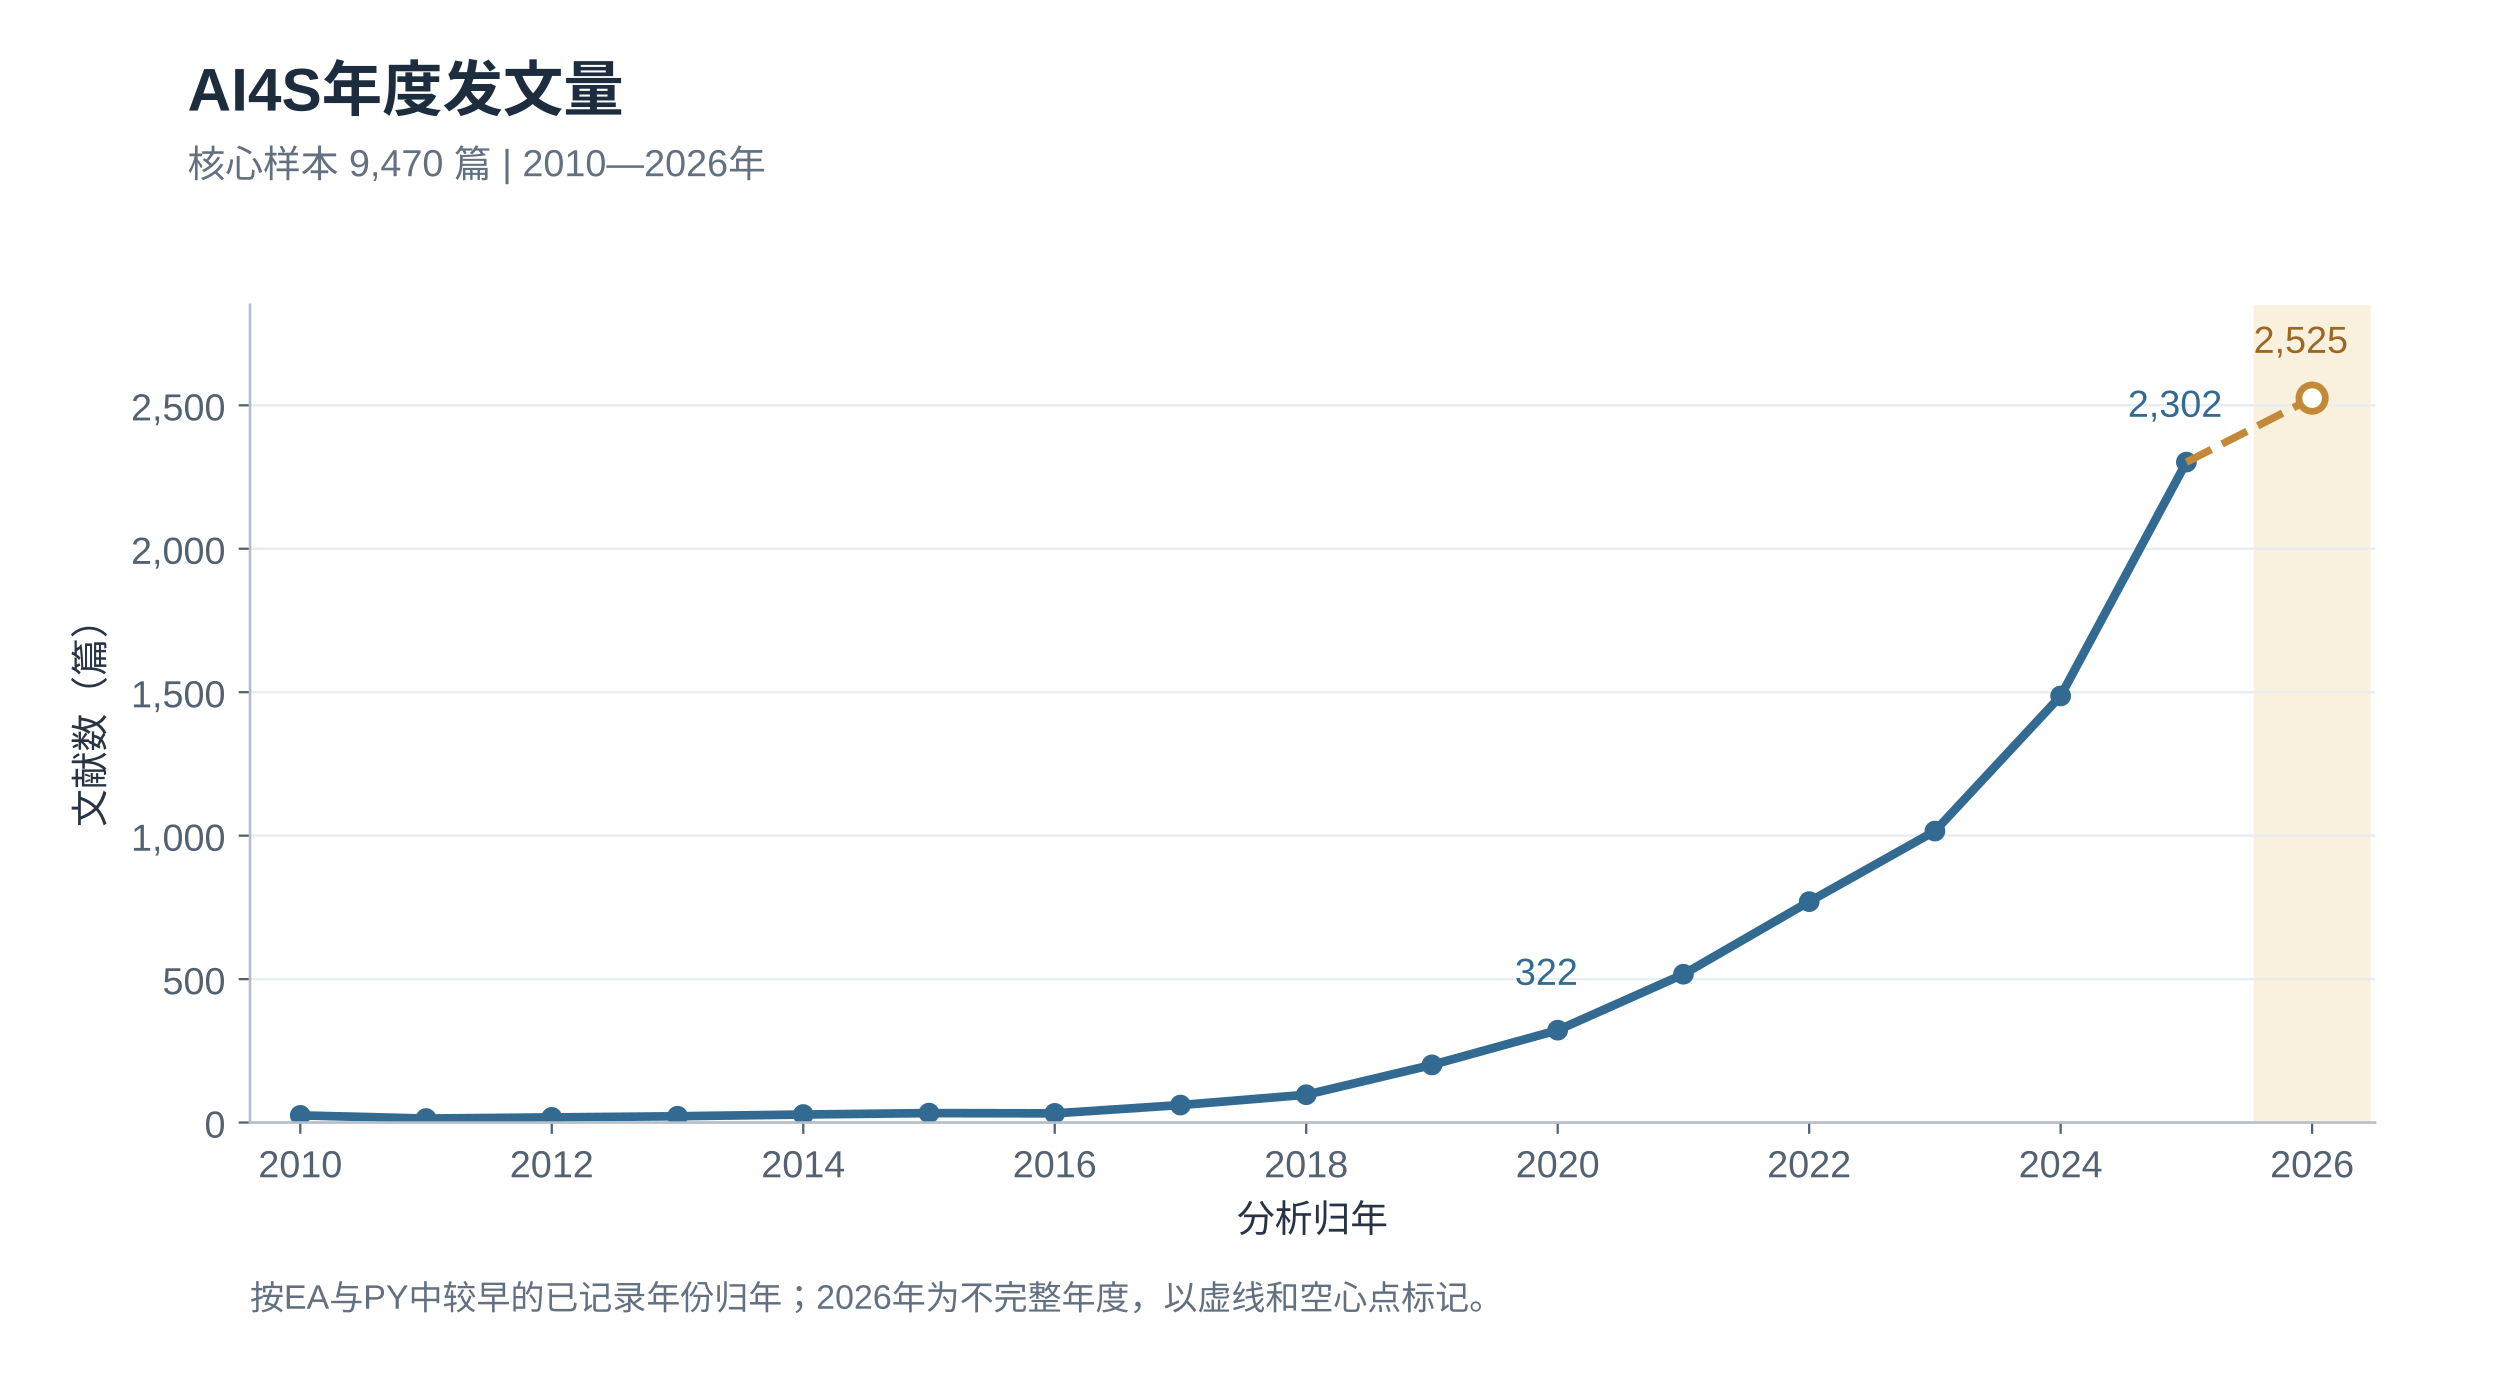
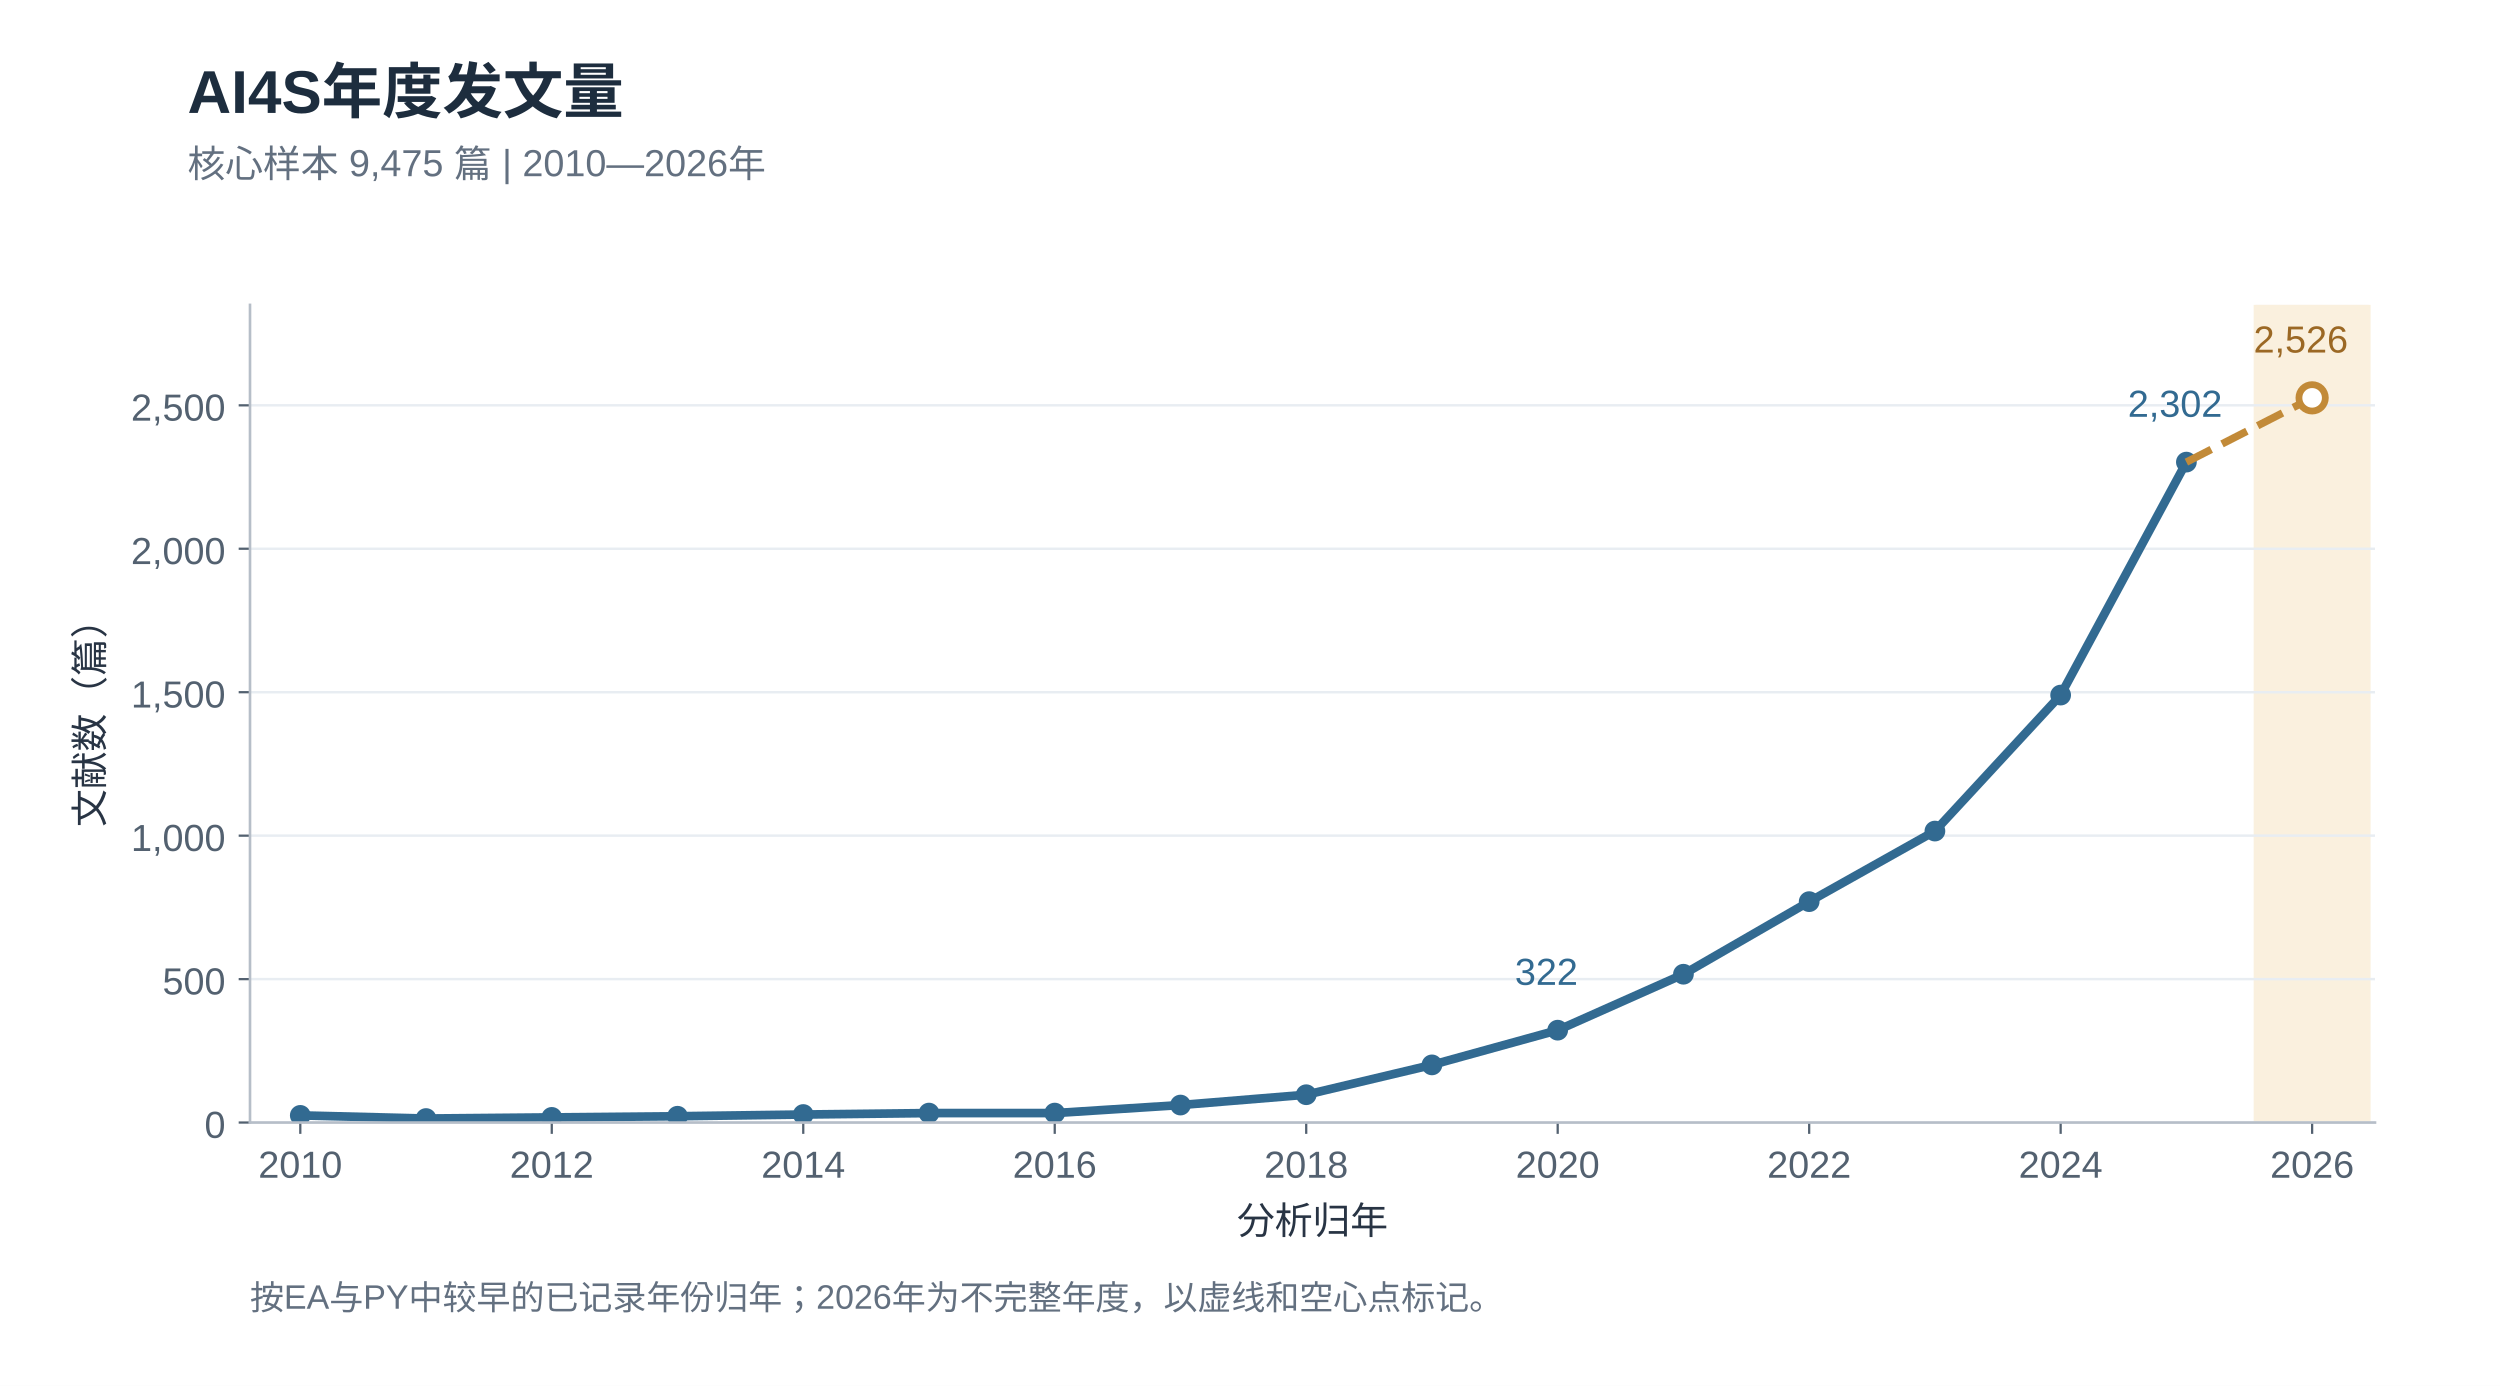
<svg xmlns="http://www.w3.org/2000/svg" xmlns:xlink="http://www.w3.org/1999/xlink" width="662.4pt" height="367.2pt" viewBox="0 0 662.4 367.2" version="1.1">
  <defs>
    <style type="text/css">*{stroke-linejoin: round; stroke-linecap: butt}</style>
  </defs>
  <g id="figure_1">
    <g id="patch_1">
      <path d="M 0 367.2  L 662.4 367.2  L 662.4 0  L 0 0  z " style="fill: #ffffff" />
    </g>
    <g id="axes_1">
      <g id="patch_2">
        <path d="M 66.24 297.432  L 629.28 297.432  L 629.28 80.784  L 66.24 80.784  z " style="fill: #ffffff" />
      </g>
      <g id="patch_3">
-         <path d="M 597.63 297.432  L 627.614 297.432  L 627.614 80.784  L 597.63 80.784  z " clip-path="url(#p7530627b95)" style="fill: #faf0de; stroke: #faf0de; stroke-linejoin: miter" />
+         <path d="M 597.63 297.432  L 627.614 297.432  L 627.614 80.784  L 597.63 80.784  z " clip-path="url(#p7e09df7d6a)" style="fill: #faf0de; stroke: #faf0de; stroke-linejoin: miter" />
      </g>
      <g id="matplotlib.axis_1">
        <g id="xtick_1">
          <g id="line2d_1">
            <defs>
-               <path id="md71f66f6ce" d="M 0 0  L 0 3  " style="stroke: #536170; stroke-width: 0.6" />
+               <path id="m91303c45a0" d="M 0 0  L 0 3  " style="stroke: #536170; stroke-width: 0.6" />
            </defs>
            <g>
-               <use xlink:href="#md71f66f6ce" x="79.566" y="297.432" style="fill: #536170; stroke: #536170; stroke-width: 0.6" />
+               <use xlink:href="#m91303c45a0" x="79.566" y="297.432" style="fill: #536170; stroke: #536170; stroke-width: 0.6" />
            </g>
          </g>
          <g id="text_1">
-             <text style="font-size: 10px; font-family: 'Microsoft YaHei', 'Arial', 'DejaVu Sans', sans-serif; text-anchor: middle; fill: #536170" x="79.566" y="311.926" transform="rotate(-0 79.56639 311.9257)">2010</text>
+             <text style="font-size: 10px; font-family: 'Microsoft YaHei', 'Arial', 'DejaVu Sans', sans-serif; text-anchor: middle; fill: #536170" x="79.566" y="312.052" transform="rotate(-0 79.56639 312.0521)">2010</text>
          </g>
        </g>
        <g id="xtick_2">
          <g id="line2d_2">
            <g>
-               <use xlink:href="#md71f66f6ce" x="146.198" y="297.432" style="fill: #536170; stroke: #536170; stroke-width: 0.6" />
+               <use xlink:href="#m91303c45a0" x="146.198" y="297.432" style="fill: #536170; stroke: #536170; stroke-width: 0.6" />
            </g>
          </g>
          <g id="text_2">
-             <text style="font-size: 10px; font-family: 'Microsoft YaHei', 'Arial', 'DejaVu Sans', sans-serif; text-anchor: middle; fill: #536170" x="146.198" y="311.926" transform="rotate(-0 146.1983 311.9257)">2012</text>
+             <text style="font-size: 10px; font-family: 'Microsoft YaHei', 'Arial', 'DejaVu Sans', sans-serif; text-anchor: middle; fill: #536170" x="146.198" y="312.052" transform="rotate(-0 146.1983 312.0521)">2012</text>
          </g>
        </g>
        <g id="xtick_3">
          <g id="line2d_3">
            <g>
-               <use xlink:href="#md71f66f6ce" x="212.83" y="297.432" style="fill: #536170; stroke: #536170; stroke-width: 0.6" />
+               <use xlink:href="#m91303c45a0" x="212.83" y="297.432" style="fill: #536170; stroke: #536170; stroke-width: 0.6" />
            </g>
          </g>
          <g id="text_3">
-             <text style="font-size: 10px; font-family: 'Microsoft YaHei', 'Arial', 'DejaVu Sans', sans-serif; text-anchor: middle; fill: #536170" x="212.83" y="311.926" transform="rotate(-0 212.8303 311.9257)">2014</text>
+             <text style="font-size: 10px; font-family: 'Microsoft YaHei', 'Arial', 'DejaVu Sans', sans-serif; text-anchor: middle; fill: #536170" x="212.83" y="312.052" transform="rotate(-0 212.8303 312.0521)">2014</text>
          </g>
        </g>
        <g id="xtick_4">
          <g id="line2d_4">
            <g>
-               <use xlink:href="#md71f66f6ce" x="279.462" y="297.432" style="fill: #536170; stroke: #536170; stroke-width: 0.6" />
+               <use xlink:href="#m91303c45a0" x="279.462" y="297.432" style="fill: #536170; stroke: #536170; stroke-width: 0.6" />
            </g>
          </g>
          <g id="text_4">
-             <text style="font-size: 10px; font-family: 'Microsoft YaHei', 'Arial', 'DejaVu Sans', sans-serif; text-anchor: middle; fill: #536170" x="279.462" y="311.926" transform="rotate(-0 279.4622 311.9257)">2016</text>
+             <text style="font-size: 10px; font-family: 'Microsoft YaHei', 'Arial', 'DejaVu Sans', sans-serif; text-anchor: middle; fill: #536170" x="279.462" y="312.052" transform="rotate(-0 279.4622 312.0521)">2016</text>
          </g>
        </g>
        <g id="xtick_5">
          <g id="line2d_5">
            <g>
-               <use xlink:href="#md71f66f6ce" x="346.094" y="297.432" style="fill: #536170; stroke: #536170; stroke-width: 0.6" />
+               <use xlink:href="#m91303c45a0" x="346.094" y="297.432" style="fill: #536170; stroke: #536170; stroke-width: 0.6" />
            </g>
          </g>
          <g id="text_5">
-             <text style="font-size: 10px; font-family: 'Microsoft YaHei', 'Arial', 'DejaVu Sans', sans-serif; text-anchor: middle; fill: #536170" x="346.094" y="311.926" transform="rotate(-0 346.0942 311.9257)">2018</text>
+             <text style="font-size: 10px; font-family: 'Microsoft YaHei', 'Arial', 'DejaVu Sans', sans-serif; text-anchor: middle; fill: #536170" x="346.094" y="312.052" transform="rotate(-0 346.0942 312.0521)">2018</text>
          </g>
        </g>
        <g id="xtick_6">
          <g id="line2d_6">
            <g>
-               <use xlink:href="#md71f66f6ce" x="412.726" y="297.432" style="fill: #536170; stroke: #536170; stroke-width: 0.6" />
+               <use xlink:href="#m91303c45a0" x="412.726" y="297.432" style="fill: #536170; stroke: #536170; stroke-width: 0.6" />
            </g>
          </g>
          <g id="text_6">
-             <text style="font-size: 10px; font-family: 'Microsoft YaHei', 'Arial', 'DejaVu Sans', sans-serif; text-anchor: middle; fill: #536170" x="412.726" y="311.926" transform="rotate(-0 412.7262 311.9257)">2020</text>
+             <text style="font-size: 10px; font-family: 'Microsoft YaHei', 'Arial', 'DejaVu Sans', sans-serif; text-anchor: middle; fill: #536170" x="412.726" y="312.052" transform="rotate(-0 412.7262 312.0521)">2020</text>
          </g>
        </g>
        <g id="xtick_7">
          <g id="line2d_7">
            <g>
-               <use xlink:href="#md71f66f6ce" x="479.358" y="297.432" style="fill: #536170; stroke: #536170; stroke-width: 0.6" />
+               <use xlink:href="#m91303c45a0" x="479.358" y="297.432" style="fill: #536170; stroke: #536170; stroke-width: 0.6" />
            </g>
          </g>
          <g id="text_7">
-             <text style="font-size: 10px; font-family: 'Microsoft YaHei', 'Arial', 'DejaVu Sans', sans-serif; text-anchor: middle; fill: #536170" x="479.358" y="311.926" transform="rotate(-0 479.3581 311.9257)">2022</text>
+             <text style="font-size: 10px; font-family: 'Microsoft YaHei', 'Arial', 'DejaVu Sans', sans-serif; text-anchor: middle; fill: #536170" x="479.358" y="312.052" transform="rotate(-0 479.3581 312.0521)">2022</text>
          </g>
        </g>
        <g id="xtick_8">
          <g id="line2d_8">
            <g>
-               <use xlink:href="#md71f66f6ce" x="545.99" y="297.432" style="fill: #536170; stroke: #536170; stroke-width: 0.6" />
+               <use xlink:href="#m91303c45a0" x="545.99" y="297.432" style="fill: #536170; stroke: #536170; stroke-width: 0.6" />
            </g>
          </g>
          <g id="text_8">
-             <text style="font-size: 10px; font-family: 'Microsoft YaHei', 'Arial', 'DejaVu Sans', sans-serif; text-anchor: middle; fill: #536170" x="545.99" y="311.926" transform="rotate(-0 545.9901 311.9257)">2024</text>
+             <text style="font-size: 10px; font-family: 'Microsoft YaHei', 'Arial', 'DejaVu Sans', sans-serif; text-anchor: middle; fill: #536170" x="545.99" y="312.052" transform="rotate(-0 545.9901 312.0521)">2024</text>
          </g>
        </g>
        <g id="xtick_9">
          <g id="line2d_9">
            <g>
-               <use xlink:href="#md71f66f6ce" x="612.622" y="297.432" style="fill: #536170; stroke: #536170; stroke-width: 0.6" />
+               <use xlink:href="#m91303c45a0" x="612.622" y="297.432" style="fill: #536170; stroke: #536170; stroke-width: 0.6" />
            </g>
          </g>
          <g id="text_9">
-             <text style="font-size: 10px; font-family: 'Microsoft YaHei', 'Arial', 'DejaVu Sans', sans-serif; text-anchor: middle; fill: #536170" x="612.622" y="311.926" transform="rotate(-0 612.622 311.9257)">2026</text>
+             <text style="font-size: 10px; font-family: 'Microsoft YaHei', 'Arial', 'DejaVu Sans', sans-serif; text-anchor: middle; fill: #536170" x="612.622" y="312.052" transform="rotate(-0 612.622 312.0521)">2026</text>
          </g>
        </g>
        <g id="text_10">
-           <text style="font-size: 10px; font-family: 'Microsoft YaHei', 'Arial', 'DejaVu Sans', sans-serif; text-anchor: middle; fill: #283444" x="347.76" y="326.405" transform="rotate(-0 347.76 326.4054)">分析归年</text>
+           <text style="font-size: 10px; font-family: 'Microsoft YaHei', 'Arial', 'DejaVu Sans', sans-serif; text-anchor: middle; fill: #283444" x="347.76" y="326.98" transform="rotate(-0 347.76 326.98)">分析归年</text>
        </g>
      </g>
      <g id="matplotlib.axis_2">
        <g id="ytick_1">
          <g id="line2d_10">
-             <path d="M 66.24 297.432  L 629.28 297.432  " clip-path="url(#p7530627b95)" style="fill: none; stroke: #e8edf2; stroke-width: 0.65; stroke-linecap: square" />
+             <path d="M 66.24 297.432  L 629.28 297.432  " clip-path="url(#p7e09df7d6a)" style="fill: none; stroke: #e8edf2; stroke-width: 0.65; stroke-linecap: square" />
          </g>
          <g id="line2d_11">
            <defs>
-               <path id="m10eb01468c" d="M 0 0  L -3 0  " style="stroke: #536170; stroke-width: 0.6" />
+               <path id="m4a17211d54" d="M 0 0  L -3 0  " style="stroke: #536170; stroke-width: 0.6" />
            </defs>
            <g>
-               <use xlink:href="#m10eb01468c" x="66.24" y="297.432" style="fill: #536170; stroke: #536170; stroke-width: 0.6" />
+               <use xlink:href="#m4a17211d54" x="66.24" y="297.432" style="fill: #536170; stroke: #536170; stroke-width: 0.6" />
            </g>
          </g>
          <g id="text_11">
-             <text style="font-size: 10px; font-family: 'Microsoft YaHei', 'Arial', 'DejaVu Sans', sans-serif; text-anchor: end; fill: #536170" x="59.74" y="301.429" transform="rotate(-0 59.74 301.4289)">0</text>
+             <text style="font-size: 10px; font-family: 'Microsoft YaHei', 'Arial', 'DejaVu Sans', sans-serif; text-anchor: end; fill: #536170" x="59.74" y="301.492" transform="rotate(-0 59.74 301.4921)">0</text>
          </g>
        </g>
        <g id="ytick_2">
          <g id="line2d_12">
-             <path d="M 66.24 259.424  L 629.28 259.424  " clip-path="url(#p7530627b95)" style="fill: none; stroke: #e8edf2; stroke-width: 0.65; stroke-linecap: square" />
+             <path d="M 66.24 259.424  L 629.28 259.424  " clip-path="url(#p7e09df7d6a)" style="fill: none; stroke: #e8edf2; stroke-width: 0.65; stroke-linecap: square" />
          </g>
          <g id="line2d_13">
            <g>
-               <use xlink:href="#m10eb01468c" x="66.24" y="259.424" style="fill: #536170; stroke: #536170; stroke-width: 0.6" />
+               <use xlink:href="#m4a17211d54" x="66.24" y="259.424" style="fill: #536170; stroke: #536170; stroke-width: 0.6" />
            </g>
          </g>
          <g id="text_12">
-             <text style="font-size: 10px; font-family: 'Microsoft YaHei', 'Arial', 'DejaVu Sans', sans-serif; text-anchor: end; fill: #536170" x="59.74" y="263.42" transform="rotate(-0 59.74 263.4205)">500</text>
+             <text style="font-size: 10px; font-family: 'Microsoft YaHei', 'Arial', 'DejaVu Sans', sans-serif; text-anchor: end; fill: #536170" x="59.74" y="263.484" transform="rotate(-0 59.74 263.4836)">500</text>
          </g>
        </g>
        <g id="ytick_3">
          <g id="line2d_14">
-             <path d="M 66.24 221.415  L 629.28 221.415  " clip-path="url(#p7530627b95)" style="fill: none; stroke: #e8edf2; stroke-width: 0.65; stroke-linecap: square" />
+             <path d="M 66.24 221.415  L 629.28 221.415  " clip-path="url(#p7e09df7d6a)" style="fill: none; stroke: #e8edf2; stroke-width: 0.65; stroke-linecap: square" />
          </g>
          <g id="line2d_15">
            <g>
-               <use xlink:href="#m10eb01468c" x="66.24" y="221.415" style="fill: #536170; stroke: #536170; stroke-width: 0.6" />
+               <use xlink:href="#m4a17211d54" x="66.24" y="221.415" style="fill: #536170; stroke: #536170; stroke-width: 0.6" />
            </g>
          </g>
          <g id="text_13">
-             <text style="font-size: 10px; font-family: 'Microsoft YaHei', 'Arial', 'DejaVu Sans', sans-serif; text-anchor: end; fill: #536170" x="59.74" y="225.412" transform="rotate(-0 59.74 225.412)">1,000</text>
+             <text style="font-size: 10px; font-family: 'Microsoft YaHei', 'Arial', 'DejaVu Sans', sans-serif; text-anchor: end; fill: #536170" x="59.74" y="225.475" transform="rotate(-0 59.74 225.4752)">1,000</text>
          </g>
        </g>
        <g id="ytick_4">
          <g id="line2d_16">
-             <path d="M 66.24 183.407  L 629.28 183.407  " clip-path="url(#p7530627b95)" style="fill: none; stroke: #e8edf2; stroke-width: 0.65; stroke-linecap: square" />
+             <path d="M 66.24 183.407  L 629.28 183.407  " clip-path="url(#p7e09df7d6a)" style="fill: none; stroke: #e8edf2; stroke-width: 0.65; stroke-linecap: square" />
          </g>
          <g id="line2d_17">
            <g>
-               <use xlink:href="#m10eb01468c" x="66.24" y="183.407" style="fill: #536170; stroke: #536170; stroke-width: 0.6" />
+               <use xlink:href="#m4a17211d54" x="66.24" y="183.407" style="fill: #536170; stroke: #536170; stroke-width: 0.6" />
            </g>
          </g>
          <g id="text_14">
-             <text style="font-size: 10px; font-family: 'Microsoft YaHei', 'Arial', 'DejaVu Sans', sans-serif; text-anchor: end; fill: #536170" x="59.74" y="187.404" transform="rotate(-0 59.74 187.4036)">1,500</text>
+             <text style="font-size: 10px; font-family: 'Microsoft YaHei', 'Arial', 'DejaVu Sans', sans-serif; text-anchor: end; fill: #536170" x="59.74" y="187.467" transform="rotate(-0 59.74 187.4668)">1,500</text>
          </g>
        </g>
        <g id="ytick_5">
          <g id="line2d_18">
-             <path d="M 66.24 145.398  L 629.28 145.398  " clip-path="url(#p7530627b95)" style="fill: none; stroke: #e8edf2; stroke-width: 0.65; stroke-linecap: square" />
+             <path d="M 66.24 145.398  L 629.28 145.398  " clip-path="url(#p7e09df7d6a)" style="fill: none; stroke: #e8edf2; stroke-width: 0.65; stroke-linecap: square" />
          </g>
          <g id="line2d_19">
            <g>
-               <use xlink:href="#m10eb01468c" x="66.24" y="145.398" style="fill: #536170; stroke: #536170; stroke-width: 0.6" />
+               <use xlink:href="#m4a17211d54" x="66.24" y="145.398" style="fill: #536170; stroke: #536170; stroke-width: 0.6" />
            </g>
          </g>
          <g id="text_15">
-             <text style="font-size: 10px; font-family: 'Microsoft YaHei', 'Arial', 'DejaVu Sans', sans-serif; text-anchor: end; fill: #536170" x="59.74" y="149.395" transform="rotate(-0 59.74 149.3952)">2,000</text>
+             <text style="font-size: 10px; font-family: 'Microsoft YaHei', 'Arial', 'DejaVu Sans', sans-serif; text-anchor: end; fill: #536170" x="59.74" y="149.458" transform="rotate(-0 59.74 149.4584)">2,000</text>
          </g>
        </g>
        <g id="ytick_6">
          <g id="line2d_20">
-             <path d="M 66.24 107.39  L 629.28 107.39  " clip-path="url(#p7530627b95)" style="fill: none; stroke: #e8edf2; stroke-width: 0.65; stroke-linecap: square" />
+             <path d="M 66.24 107.39  L 629.28 107.39  " clip-path="url(#p7e09df7d6a)" style="fill: none; stroke: #e8edf2; stroke-width: 0.65; stroke-linecap: square" />
          </g>
          <g id="line2d_21">
            <g>
-               <use xlink:href="#m10eb01468c" x="66.24" y="107.39" style="fill: #536170; stroke: #536170; stroke-width: 0.6" />
+               <use xlink:href="#m4a17211d54" x="66.24" y="107.39" style="fill: #536170; stroke: #536170; stroke-width: 0.6" />
            </g>
          </g>
          <g id="text_16">
-             <text style="font-size: 10px; font-family: 'Microsoft YaHei', 'Arial', 'DejaVu Sans', sans-serif; text-anchor: end; fill: #536170" x="59.74" y="111.387" transform="rotate(-0 59.74 111.3868)">2,500</text>
+             <text style="font-size: 10px; font-family: 'Microsoft YaHei', 'Arial', 'DejaVu Sans', sans-serif; text-anchor: end; fill: #536170" x="59.74" y="111.45" transform="rotate(-0 59.74 111.45)">2,500</text>
          </g>
        </g>
        <g id="text_17">
-           <text style="font-size: 10px; font-family: 'Microsoft YaHei', 'Arial', 'DejaVu Sans', sans-serif; text-anchor: middle; fill: #283444" x="27.39" y="189.108" transform="rotate(-90 27.39 189.108)">文献数（篇）</text>
+           <text style="font-size: 10px; font-family: 'Microsoft YaHei', 'Arial', 'DejaVu Sans', sans-serif; text-anchor: middle; fill: #283444" x="27.342" y="189.108" transform="rotate(-90 27.34176 189.108)">文献数（篇）</text>
        </g>
      </g>
      <g id="line2d_22">
-         <path d="M 79.566 295.532  L 112.882 296.368  L 146.198 296.064  L 179.514 295.76  L 212.83 295.304  L 246.146 294.923  L 279.462 294.999  L 312.778 292.795  L 346.094 290.058  L 379.41 282.153  L 412.726 272.955  L 446.042 258.131  L 479.358 238.899  L 512.674 220.199  L 545.99 184.395  L 579.306 122.441  " clip-path="url(#p7530627b95)" style="fill: none; stroke: #326a91; stroke-width: 2.3; stroke-linecap: square" />
+         <path d="M 79.566 295.532  L 112.882 296.368  L 146.198 296.064  L 179.514 295.76  L 212.83 295.304  L 246.146 294.923  L 279.462 294.923  L 312.778 292.795  L 346.094 290.058  L 379.41 282.153  L 412.726 272.955  L 446.042 258.131  L 479.358 238.899  L 512.674 220.199  L 545.99 184.167  L 579.306 122.441  " clip-path="url(#p7e09df7d6a)" style="fill: none; stroke: #326a91; stroke-width: 2.3; stroke-linecap: square" />
        <defs>
-           <path id="mc94f741884" d="M 0 2.25  C 0.597 2.25 1.169 2.013 1.591 1.591  C 2.013 1.169 2.25 0.597 2.25 0  C 2.25 -0.597 2.013 -1.169 1.591 -1.591  C 1.169 -2.013 0.597 -2.25 0 -2.25  C -0.597 -2.25 -1.169 -2.013 -1.591 -1.591  C -2.013 -1.169 -2.25 -0.597 -2.25 0  C -2.25 0.597 -2.013 1.169 -1.591 1.591  C -1.169 2.013 -0.597 2.25 0 2.25  z " style="stroke: #326a91" />
+           <path id="m74b0720ea6" d="M 0 2.25  C 0.597 2.25 1.169 2.013 1.591 1.591  C 2.013 1.169 2.25 0.597 2.25 0  C 2.25 -0.597 2.013 -1.169 1.591 -1.591  C 1.169 -2.013 0.597 -2.25 0 -2.25  C -0.597 -2.25 -1.169 -2.013 -1.591 -1.591  C -2.013 -1.169 -2.25 -0.597 -2.25 0  C -2.25 0.597 -2.013 1.169 -1.591 1.591  C -1.169 2.013 -0.597 2.25 0 2.25  z " style="stroke: #326a91" />
        </defs>
-         <g clip-path="url(#p7530627b95)">
-           <use xlink:href="#mc94f741884" x="79.566" y="295.532" style="fill: #326a91; stroke: #326a91" />
-           <use xlink:href="#mc94f741884" x="112.882" y="296.368" style="fill: #326a91; stroke: #326a91" />
-           <use xlink:href="#mc94f741884" x="146.198" y="296.064" style="fill: #326a91; stroke: #326a91" />
-           <use xlink:href="#mc94f741884" x="179.514" y="295.76" style="fill: #326a91; stroke: #326a91" />
-           <use xlink:href="#mc94f741884" x="212.83" y="295.304" style="fill: #326a91; stroke: #326a91" />
-           <use xlink:href="#mc94f741884" x="246.146" y="294.923" style="fill: #326a91; stroke: #326a91" />
-           <use xlink:href="#mc94f741884" x="279.462" y="294.999" style="fill: #326a91; stroke: #326a91" />
-           <use xlink:href="#mc94f741884" x="312.778" y="292.795" style="fill: #326a91; stroke: #326a91" />
-           <use xlink:href="#mc94f741884" x="346.094" y="290.058" style="fill: #326a91; stroke: #326a91" />
-           <use xlink:href="#mc94f741884" x="379.41" y="282.153" style="fill: #326a91; stroke: #326a91" />
-           <use xlink:href="#mc94f741884" x="412.726" y="272.955" style="fill: #326a91; stroke: #326a91" />
-           <use xlink:href="#mc94f741884" x="446.042" y="258.131" style="fill: #326a91; stroke: #326a91" />
-           <use xlink:href="#mc94f741884" x="479.358" y="238.899" style="fill: #326a91; stroke: #326a91" />
-           <use xlink:href="#mc94f741884" x="512.674" y="220.199" style="fill: #326a91; stroke: #326a91" />
-           <use xlink:href="#mc94f741884" x="545.99" y="184.395" style="fill: #326a91; stroke: #326a91" />
-           <use xlink:href="#mc94f741884" x="579.306" y="122.441" style="fill: #326a91; stroke: #326a91" />
+         <g clip-path="url(#p7e09df7d6a)">
+           <use xlink:href="#m74b0720ea6" x="79.566" y="295.532" style="fill: #326a91; stroke: #326a91" />
+           <use xlink:href="#m74b0720ea6" x="112.882" y="296.368" style="fill: #326a91; stroke: #326a91" />
+           <use xlink:href="#m74b0720ea6" x="146.198" y="296.064" style="fill: #326a91; stroke: #326a91" />
+           <use xlink:href="#m74b0720ea6" x="179.514" y="295.76" style="fill: #326a91; stroke: #326a91" />
+           <use xlink:href="#m74b0720ea6" x="212.83" y="295.304" style="fill: #326a91; stroke: #326a91" />
+           <use xlink:href="#m74b0720ea6" x="246.146" y="294.923" style="fill: #326a91; stroke: #326a91" />
+           <use xlink:href="#m74b0720ea6" x="279.462" y="294.923" style="fill: #326a91; stroke: #326a91" />
+           <use xlink:href="#m74b0720ea6" x="312.778" y="292.795" style="fill: #326a91; stroke: #326a91" />
+           <use xlink:href="#m74b0720ea6" x="346.094" y="290.058" style="fill: #326a91; stroke: #326a91" />
+           <use xlink:href="#m74b0720ea6" x="379.41" y="282.153" style="fill: #326a91; stroke: #326a91" />
+           <use xlink:href="#m74b0720ea6" x="412.726" y="272.955" style="fill: #326a91; stroke: #326a91" />
+           <use xlink:href="#m74b0720ea6" x="446.042" y="258.131" style="fill: #326a91; stroke: #326a91" />
+           <use xlink:href="#m74b0720ea6" x="479.358" y="238.899" style="fill: #326a91; stroke: #326a91" />
+           <use xlink:href="#m74b0720ea6" x="512.674" y="220.199" style="fill: #326a91; stroke: #326a91" />
+           <use xlink:href="#m74b0720ea6" x="545.99" y="184.167" style="fill: #326a91; stroke: #326a91" />
+           <use xlink:href="#m74b0720ea6" x="579.306" y="122.441" style="fill: #326a91; stroke: #326a91" />
        </g>
      </g>
      <g id="line2d_23">
-         <path d="M 579.306 122.441  L 612.622 105.489  " clip-path="url(#p7530627b95)" style="fill: none; stroke-dasharray: 7.4,3.2; stroke-dashoffset: 0; stroke: #c28a38; stroke-width: 2" />
+         <path d="M 579.306 122.441  L 612.622 105.413  " clip-path="url(#p7e09df7d6a)" style="fill: none; stroke-dasharray: 7.4,3.2; stroke-dashoffset: 0; stroke: #c28a38; stroke-width: 2" />
      </g>
      <g id="line2d_24">
-         <path d="M 612.622 105.489  " clip-path="url(#p7530627b95)" style="fill: none; stroke: #1f77b4; stroke-width: 1.5; stroke-linecap: square" />
+         <path d="M 612.622 105.413  " clip-path="url(#p7e09df7d6a)" style="fill: none; stroke: #1f77b4; stroke-width: 1.5; stroke-linecap: square" />
        <defs>
-           <path id="mc240221029" d="M 0 3.5  C 0.928 3.5 1.819 3.131 2.475 2.475  C 3.131 1.819 3.5 0.928 3.5 0  C 3.5 -0.928 3.131 -1.819 2.475 -2.475  C 1.819 -3.131 0.928 -3.5 0 -3.5  C -0.928 -3.5 -1.819 -3.131 -2.475 -2.475  C -3.131 -1.819 -3.5 -0.928 -3.5 0  C -3.5 0.928 -3.131 1.819 -2.475 2.475  C -1.819 3.131 -0.928 3.5 0 3.5  z " style="stroke: #c28a38; stroke-width: 1.8" />
+           <path id="m190741dc44" d="M 0 3.5  C 0.928 3.5 1.819 3.131 2.475 2.475  C 3.131 1.819 3.5 0.928 3.5 0  C 3.5 -0.928 3.131 -1.819 2.475 -2.475  C 1.819 -3.131 0.928 -3.5 0 -3.5  C -0.928 -3.5 -1.819 -3.131 -2.475 -2.475  C -3.131 -1.819 -3.5 -0.928 -3.5 0  C -3.5 0.928 -3.131 1.819 -2.475 2.475  C -1.819 3.131 -0.928 3.5 0 3.5  z " style="stroke: #c28a38; stroke-width: 1.8" />
        </defs>
-         <g clip-path="url(#p7530627b95)">
-           <use xlink:href="#mc240221029" x="612.622" y="105.489" style="fill: #ffffff; stroke: #c28a38; stroke-width: 1.8" />
+         <g clip-path="url(#p7e09df7d6a)">
+           <use xlink:href="#m190741dc44" x="612.622" y="105.413" style="fill: #ffffff; stroke: #c28a38; stroke-width: 1.8" />
        </g>
      </g>
      <g id="patch_4">
        <path d="M 66.24 297.432  L 66.24 80.784  " style="fill: none; stroke: #b6bec8; stroke-width: 0.7; stroke-linejoin: miter; stroke-linecap: square" />
      </g>
      <g id="patch_5">
        <path d="M 66.24 297.432  L 629.28 297.432  " style="fill: none; stroke: #b6bec8; stroke-width: 0.7; stroke-linejoin: miter; stroke-linecap: square" />
      </g>
      <g id="text_18">
        <text style="font-size: 10px; font-family: 'Microsoft YaHei', 'Arial', 'DejaVu Sans', sans-serif; text-anchor: middle; fill: #326a91" x="409.726" y="260.955" transform="rotate(-0 409.7262 260.9546)">322</text>
      </g>
      <g id="text_19">
        <text style="font-size: 10px; font-family: 'Microsoft YaHei', 'Arial', 'DejaVu Sans', sans-serif; text-anchor: middle; fill: #326a91" x="576.306" y="110.441" transform="rotate(-0 576.306 110.4412)">2,302</text>
      </g>
      <g id="text_20">
-         <text style="font-size: 10px; font-family: 'Microsoft YaHei', 'Arial', 'DejaVu Sans', sans-serif; text-anchor: middle; fill: #9b6824" x="609.622" y="93.489" transform="rotate(-0 609.622 93.48947)">2,525</text>
+         <text style="font-size: 10px; font-family: 'Microsoft YaHei', 'Arial', 'DejaVu Sans', sans-serif; text-anchor: middle; fill: #9b6824" x="609.622" y="93.413" transform="rotate(-0 609.622 93.41346)">2,526</text>
      </g>
    </g>
    <g id="text_21">
-       <text style="font-weight: 700; font-size: 16px; font-family: 'Microsoft YaHei', 'Arial', 'DejaVu Sans', sans-serif; text-anchor: start; fill: #1d2d3e" x="49.68" y="29.314" transform="rotate(-0 49.68 29.314)">AI4S年度发文量</text>
+       <text style="font-weight: 700; font-size: 16px; font-family: 'Microsoft YaHei', 'Arial', 'DejaVu Sans', sans-serif; text-anchor: start; fill: #1d2d3e" x="49.68" y="29.922" transform="rotate(-0 49.68 29.9215)">AI4S年度发文量</text>
    </g>
    <g id="text_22">
-       <text style="font-size: 10px; font-family: 'Microsoft YaHei', 'Arial', 'DejaVu Sans', sans-serif; text-anchor: start; fill: #637080" x="49.68" y="46.95" transform="rotate(-0 49.68 46.94975)">核心样本 9,470 篇  |  2010—2026年</text>
+       <text style="font-size: 10px; font-family: 'Microsoft YaHei', 'Arial', 'DejaVu Sans', sans-serif; text-anchor: start; fill: #637080" x="49.68" y="46.95" transform="rotate(-0 49.68 46.94975)">核心样本 9,475 篇  |  2010—2026年</text>
    </g>
    <g id="text_23">
      <text style="font-size: 9px; font-family: 'Microsoft YaHei', 'Arial', 'DejaVu Sans', sans-serif; text-anchor: start; fill: #637080" x="66.24" y="347.004" transform="rotate(-0 66.24 347.004)">按EA与PY中较早的已记录年份归年；2026年为不完整年度，以虚线和空心点标记。</text>
    </g>
  </g>
  <defs>
-     <clipPath id="p7530627b95">
+     <clipPath id="p7e09df7d6a">
      <rect x="66.24" y="80.784" width="563.04" height="216.648" />
    </clipPath>
  </defs>
</svg>
